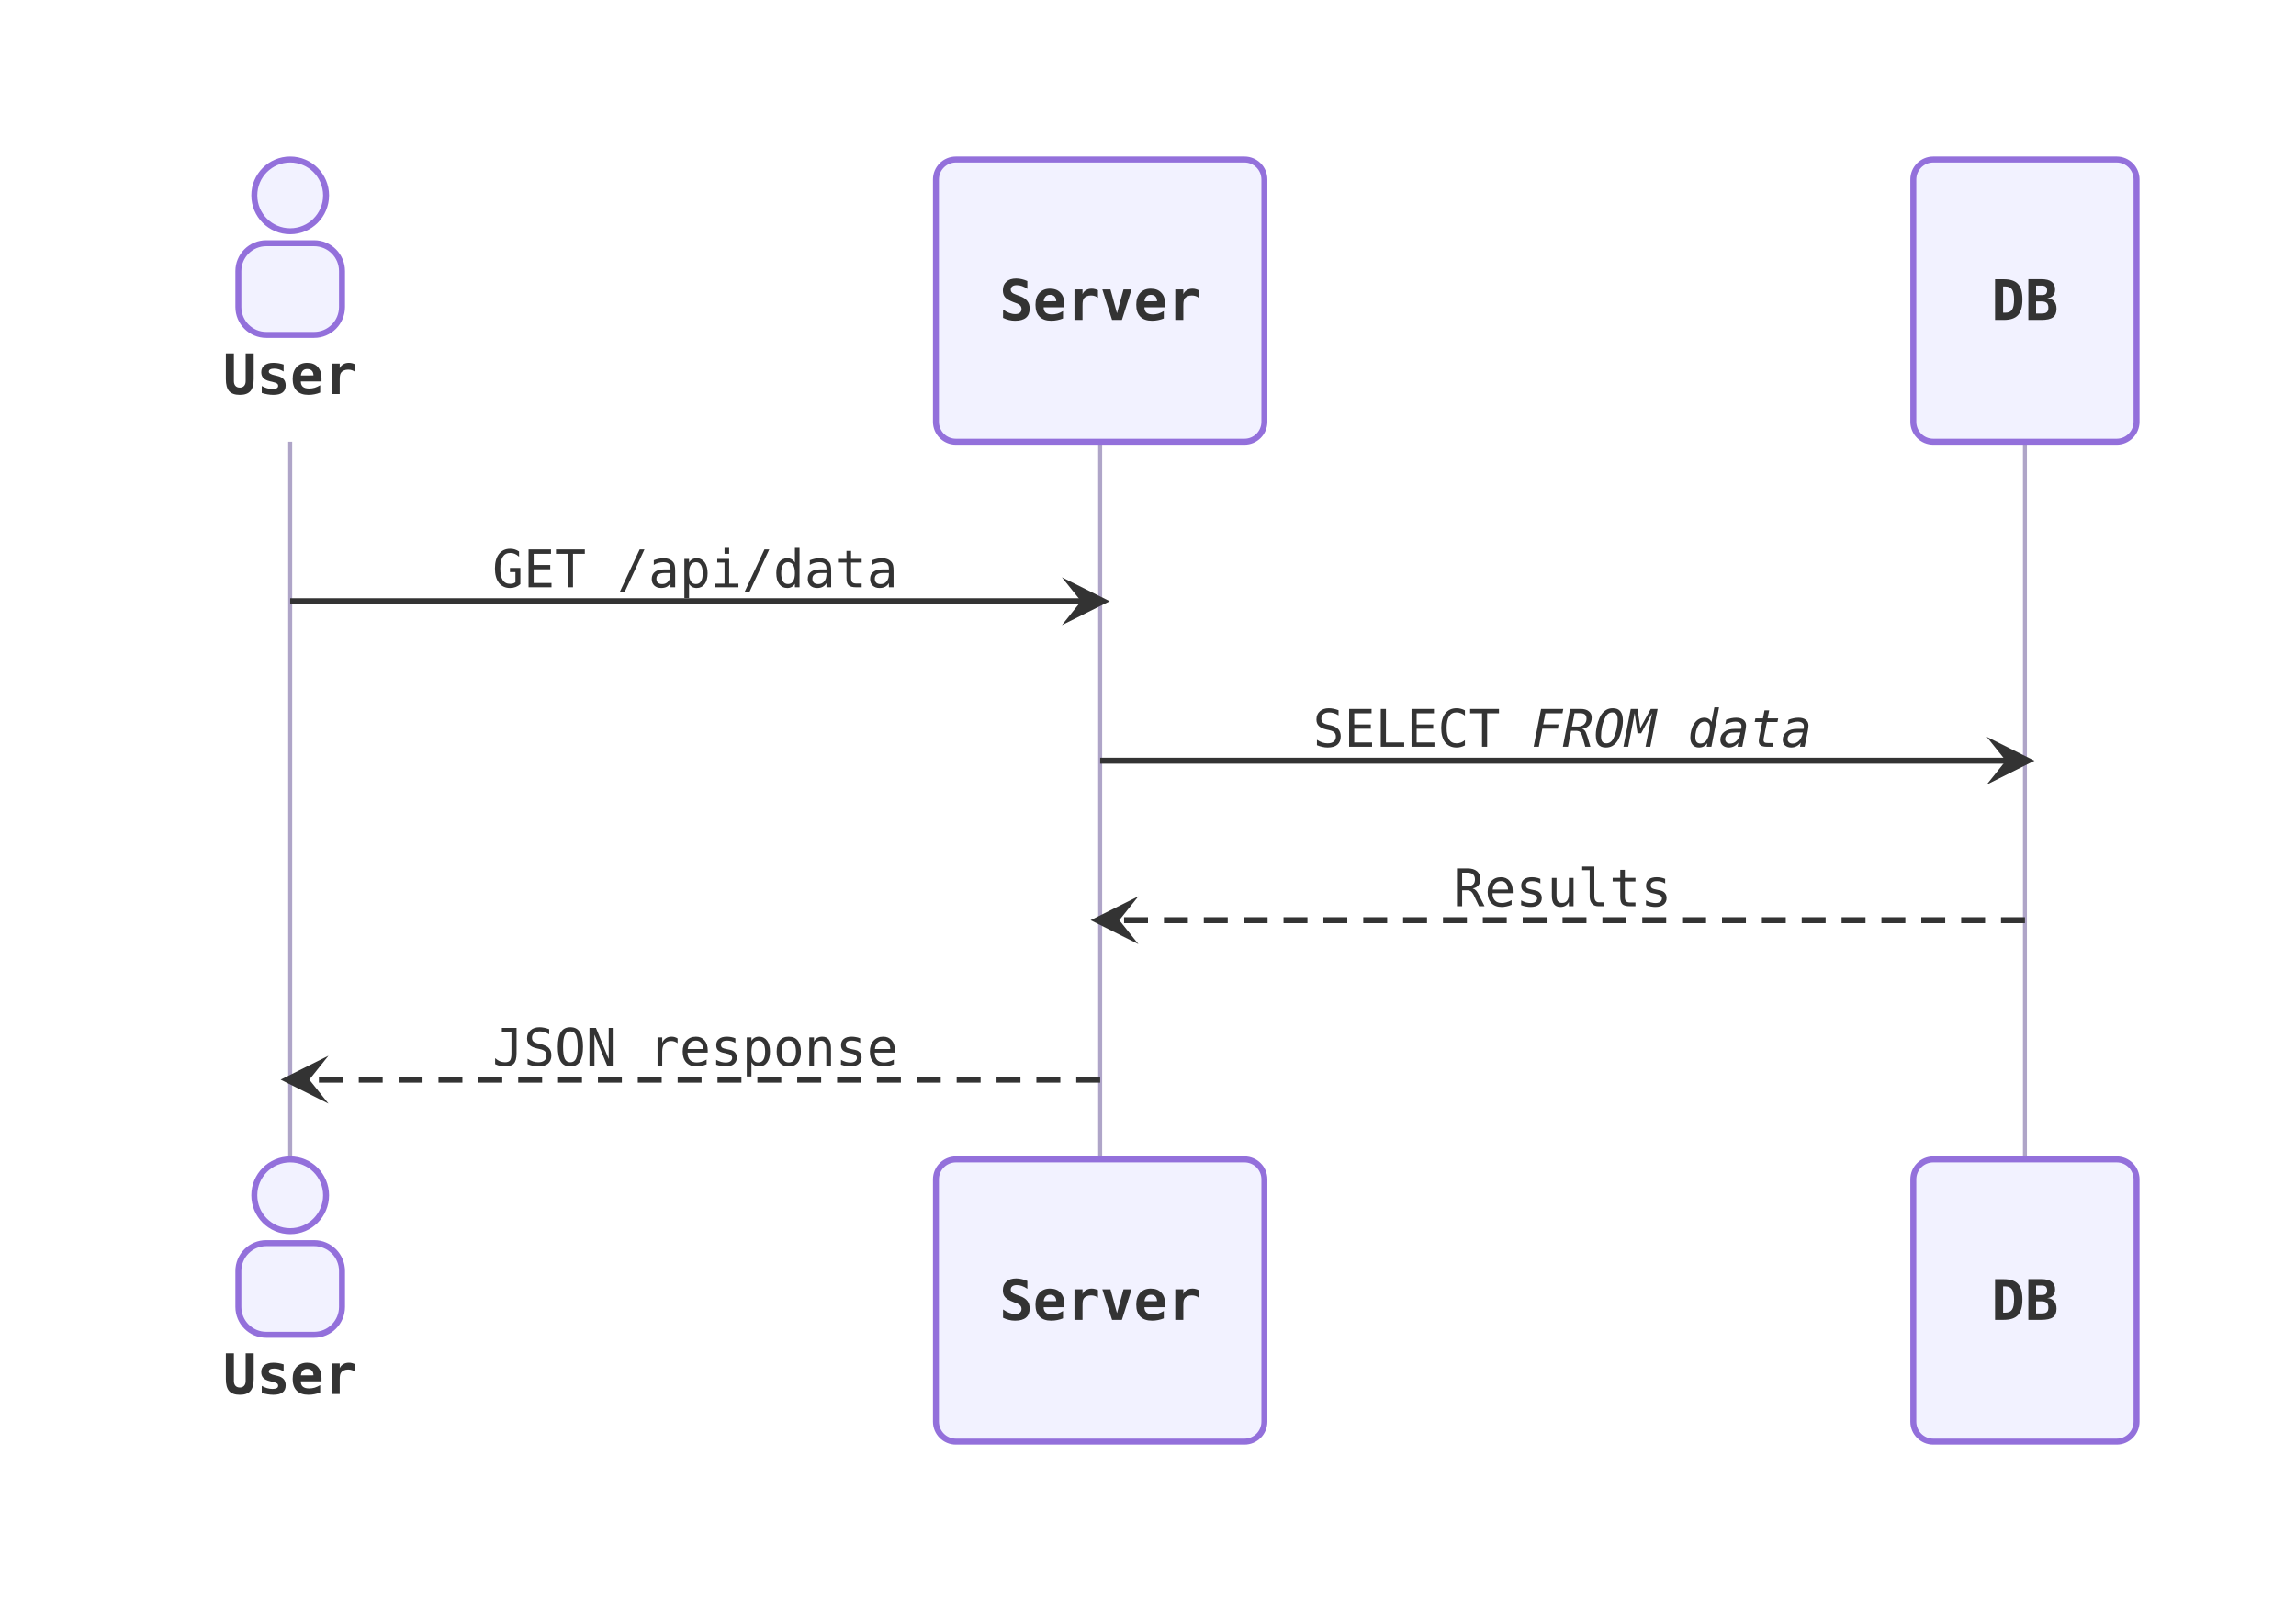
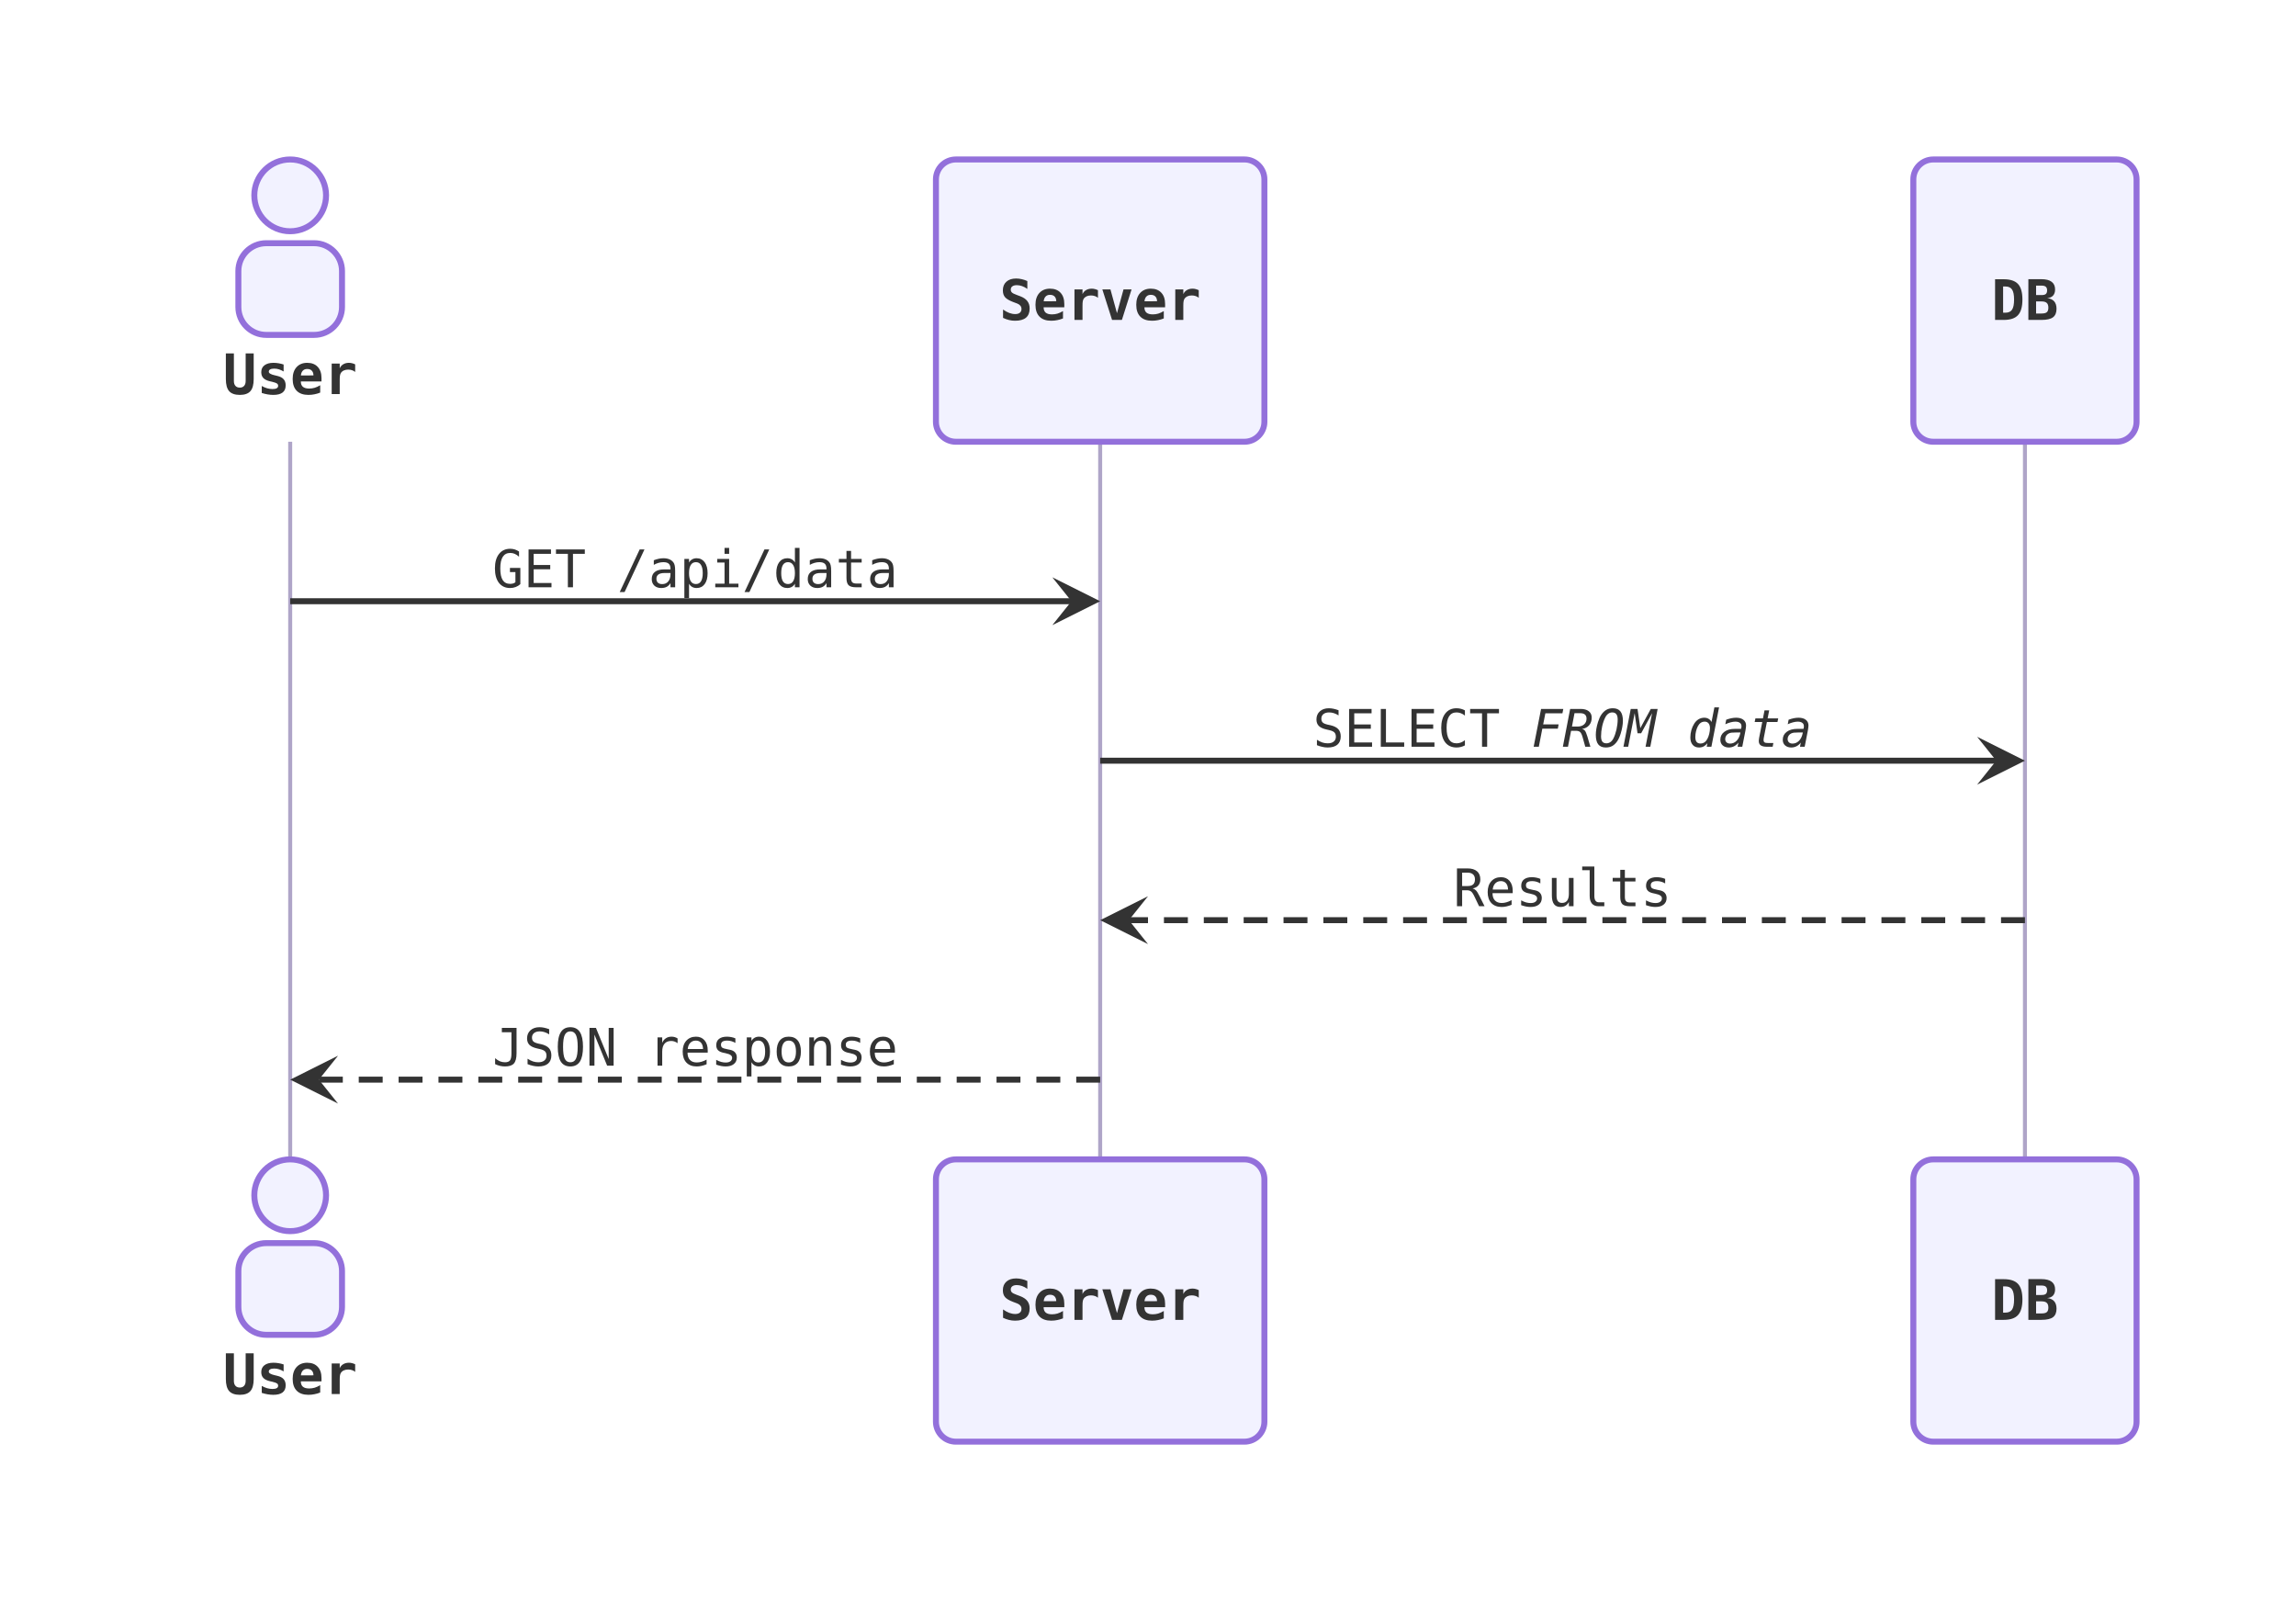
<svg xmlns="http://www.w3.org/2000/svg" viewBox="0 0 576 401.6" width="576" height="401.6">
  <defs>
    <marker id="arrow-point" viewBox="0 0 10 10" refX="8" refY="5" markerWidth="8" markerHeight="8" orient="auto-start-reverse">
      <path d="M10 5 L0 10 L4 5 L0 0 Z" fill="#333333" />
    </marker>
  </defs>
  <g transform="translate(20, 20)">
    <path d="M52.8 90.8 L52.8 270.8" fill="none" stroke="#afa5c8" stroke-width="1" />
    <path d="M256 90.8 L256 270.8" fill="none" stroke="#afa5c8" stroke-width="1" />
    <path d="M488 90.8 L488 270.8" fill="none" stroke="#afa5c8" stroke-width="1" />
-     <path d="M52.8 130.8 L256 130.8" fill="none" stroke="#333333" stroke-width="1.5" marker-end="url(#arrow-point)" />
+     <path d="M52.8 130.8 L253.6 130.8" fill="none" stroke="#333333" stroke-width="1.5" marker-end="url(#arrow-point)" />
    <text x="154.4" y="122.8" text-anchor="middle" dominant-baseline="central" font-size="13px" font-family="'Intel One Mono', 'SF Mono', 'Cascadia Code', 'JetBrains Mono', 'Fira Code', 'Consolas', 'Menlo', monospace" fill="#333333">GET /api/data</text>
-     <path d="M256 170.8 L488 170.8" fill="none" stroke="#333333" stroke-width="1.5" marker-end="url(#arrow-point)" />
+     <path d="M256 170.8 L485.6 170.8" fill="none" stroke="#333333" stroke-width="1.5" marker-end="url(#arrow-point)" />
    <text x="372" y="162.8" text-anchor="middle" dominant-baseline="central" font-size="13px" font-family="'Intel One Mono', 'SF Mono', 'Cascadia Code', 'JetBrains Mono', 'Fira Code', 'Consolas', 'Menlo', monospace" fill="#333333">
      <tspan>SELECT </tspan>
      <tspan font-style="italic"> FROM data</tspan>
    </text>
-     <path d="M488 210.8 L256 210.8" fill="none" stroke="#333333" stroke-width="1.5" stroke-dasharray="6 4" marker-end="url(#arrow-point)" />
+     <path d="M488 210.8 L258.4 210.8" fill="none" stroke="#333333" stroke-width="1.5" stroke-dasharray="6 4" marker-end="url(#arrow-point)" />
    <text x="372" y="202.8" text-anchor="middle" dominant-baseline="central" font-size="13px" font-family="'Intel One Mono', 'SF Mono', 'Cascadia Code', 'JetBrains Mono', 'Fira Code', 'Consolas', 'Menlo', monospace" fill="#333333">Results</text>
-     <path d="M256 250.8 L52.8 250.8" fill="none" stroke="#333333" stroke-width="1.5" stroke-dasharray="6 4" marker-end="url(#arrow-point)" />
+     <path d="M256 250.8 L55.2 250.8" fill="none" stroke="#333333" stroke-width="1.5" stroke-dasharray="6 4" marker-end="url(#arrow-point)" />
    <text x="154.4" y="242.8" text-anchor="middle" dominant-baseline="central" font-size="13px" font-family="'Intel One Mono', 'SF Mono', 'Cascadia Code', 'JetBrains Mono', 'Fira Code', 'Consolas', 'Menlo', monospace" fill="#333333">JSON response</text>
    <circle cx="52.8" cy="29" r="9" fill="#ececffb2" stroke="#9370db" stroke-width="1.5" />
    <rect x="39.8" y="41" width="26" height="23" rx="7" ry="7" fill="#ececffb2" stroke="#9370db" stroke-width="1.5" />
    <text x="52.8" y="74" text-anchor="middle" dominant-baseline="central" font-size="14px" font-family="'Intel One Mono', 'SF Mono', 'Cascadia Code', 'JetBrains Mono', 'Fira Code', 'Consolas', 'Menlo', monospace" fill="#333333" font-weight="bold">User</text>
    <rect x="214.8" y="20" width="82.4" height="70.8" rx="5" ry="5" fill="#ececffb2" stroke="#9370db" stroke-width="1.5" />
    <text x="256" y="55.4" text-anchor="middle" dominant-baseline="central" font-size="14px" font-family="'Intel One Mono', 'SF Mono', 'Cascadia Code', 'JetBrains Mono', 'Fira Code', 'Consolas', 'Menlo', monospace" fill="#333333" font-weight="bold">Server</text>
    <rect x="460" y="20" width="56" height="70.8" rx="5" ry="5" fill="#ececffb2" stroke="#9370db" stroke-width="1.5" />
    <text x="488" y="55.4" text-anchor="middle" dominant-baseline="central" font-size="14px" font-family="'Intel One Mono', 'SF Mono', 'Cascadia Code', 'JetBrains Mono', 'Fira Code', 'Consolas', 'Menlo', monospace" fill="#333333" font-weight="bold">DB</text>
    <circle cx="52.8" cy="279.8" r="9" fill="#ececffb2" stroke="#9370db" stroke-width="1.5" />
    <rect x="39.8" y="291.8" width="26" height="23" rx="7" ry="7" fill="#ececffb2" stroke="#9370db" stroke-width="1.5" />
    <text x="52.8" y="324.8" text-anchor="middle" dominant-baseline="central" font-size="14px" font-family="'Intel One Mono', 'SF Mono', 'Cascadia Code', 'JetBrains Mono', 'Fira Code', 'Consolas', 'Menlo', monospace" fill="#333333" font-weight="bold">User</text>
    <rect x="214.8" y="270.8" width="82.4" height="70.8" rx="5" ry="5" fill="#ececffb2" stroke="#9370db" stroke-width="1.5" />
    <text x="256" y="306.2" text-anchor="middle" dominant-baseline="central" font-size="14px" font-family="'Intel One Mono', 'SF Mono', 'Cascadia Code', 'JetBrains Mono', 'Fira Code', 'Consolas', 'Menlo', monospace" fill="#333333" font-weight="bold">Server</text>
    <rect x="460" y="270.8" width="56" height="70.8" rx="5" ry="5" fill="#ececffb2" stroke="#9370db" stroke-width="1.5" />
    <text x="488" y="306.2" text-anchor="middle" dominant-baseline="central" font-size="14px" font-family="'Intel One Mono', 'SF Mono', 'Cascadia Code', 'JetBrains Mono', 'Fira Code', 'Consolas', 'Menlo', monospace" fill="#333333" font-weight="bold">DB</text>
  </g>
</svg>
